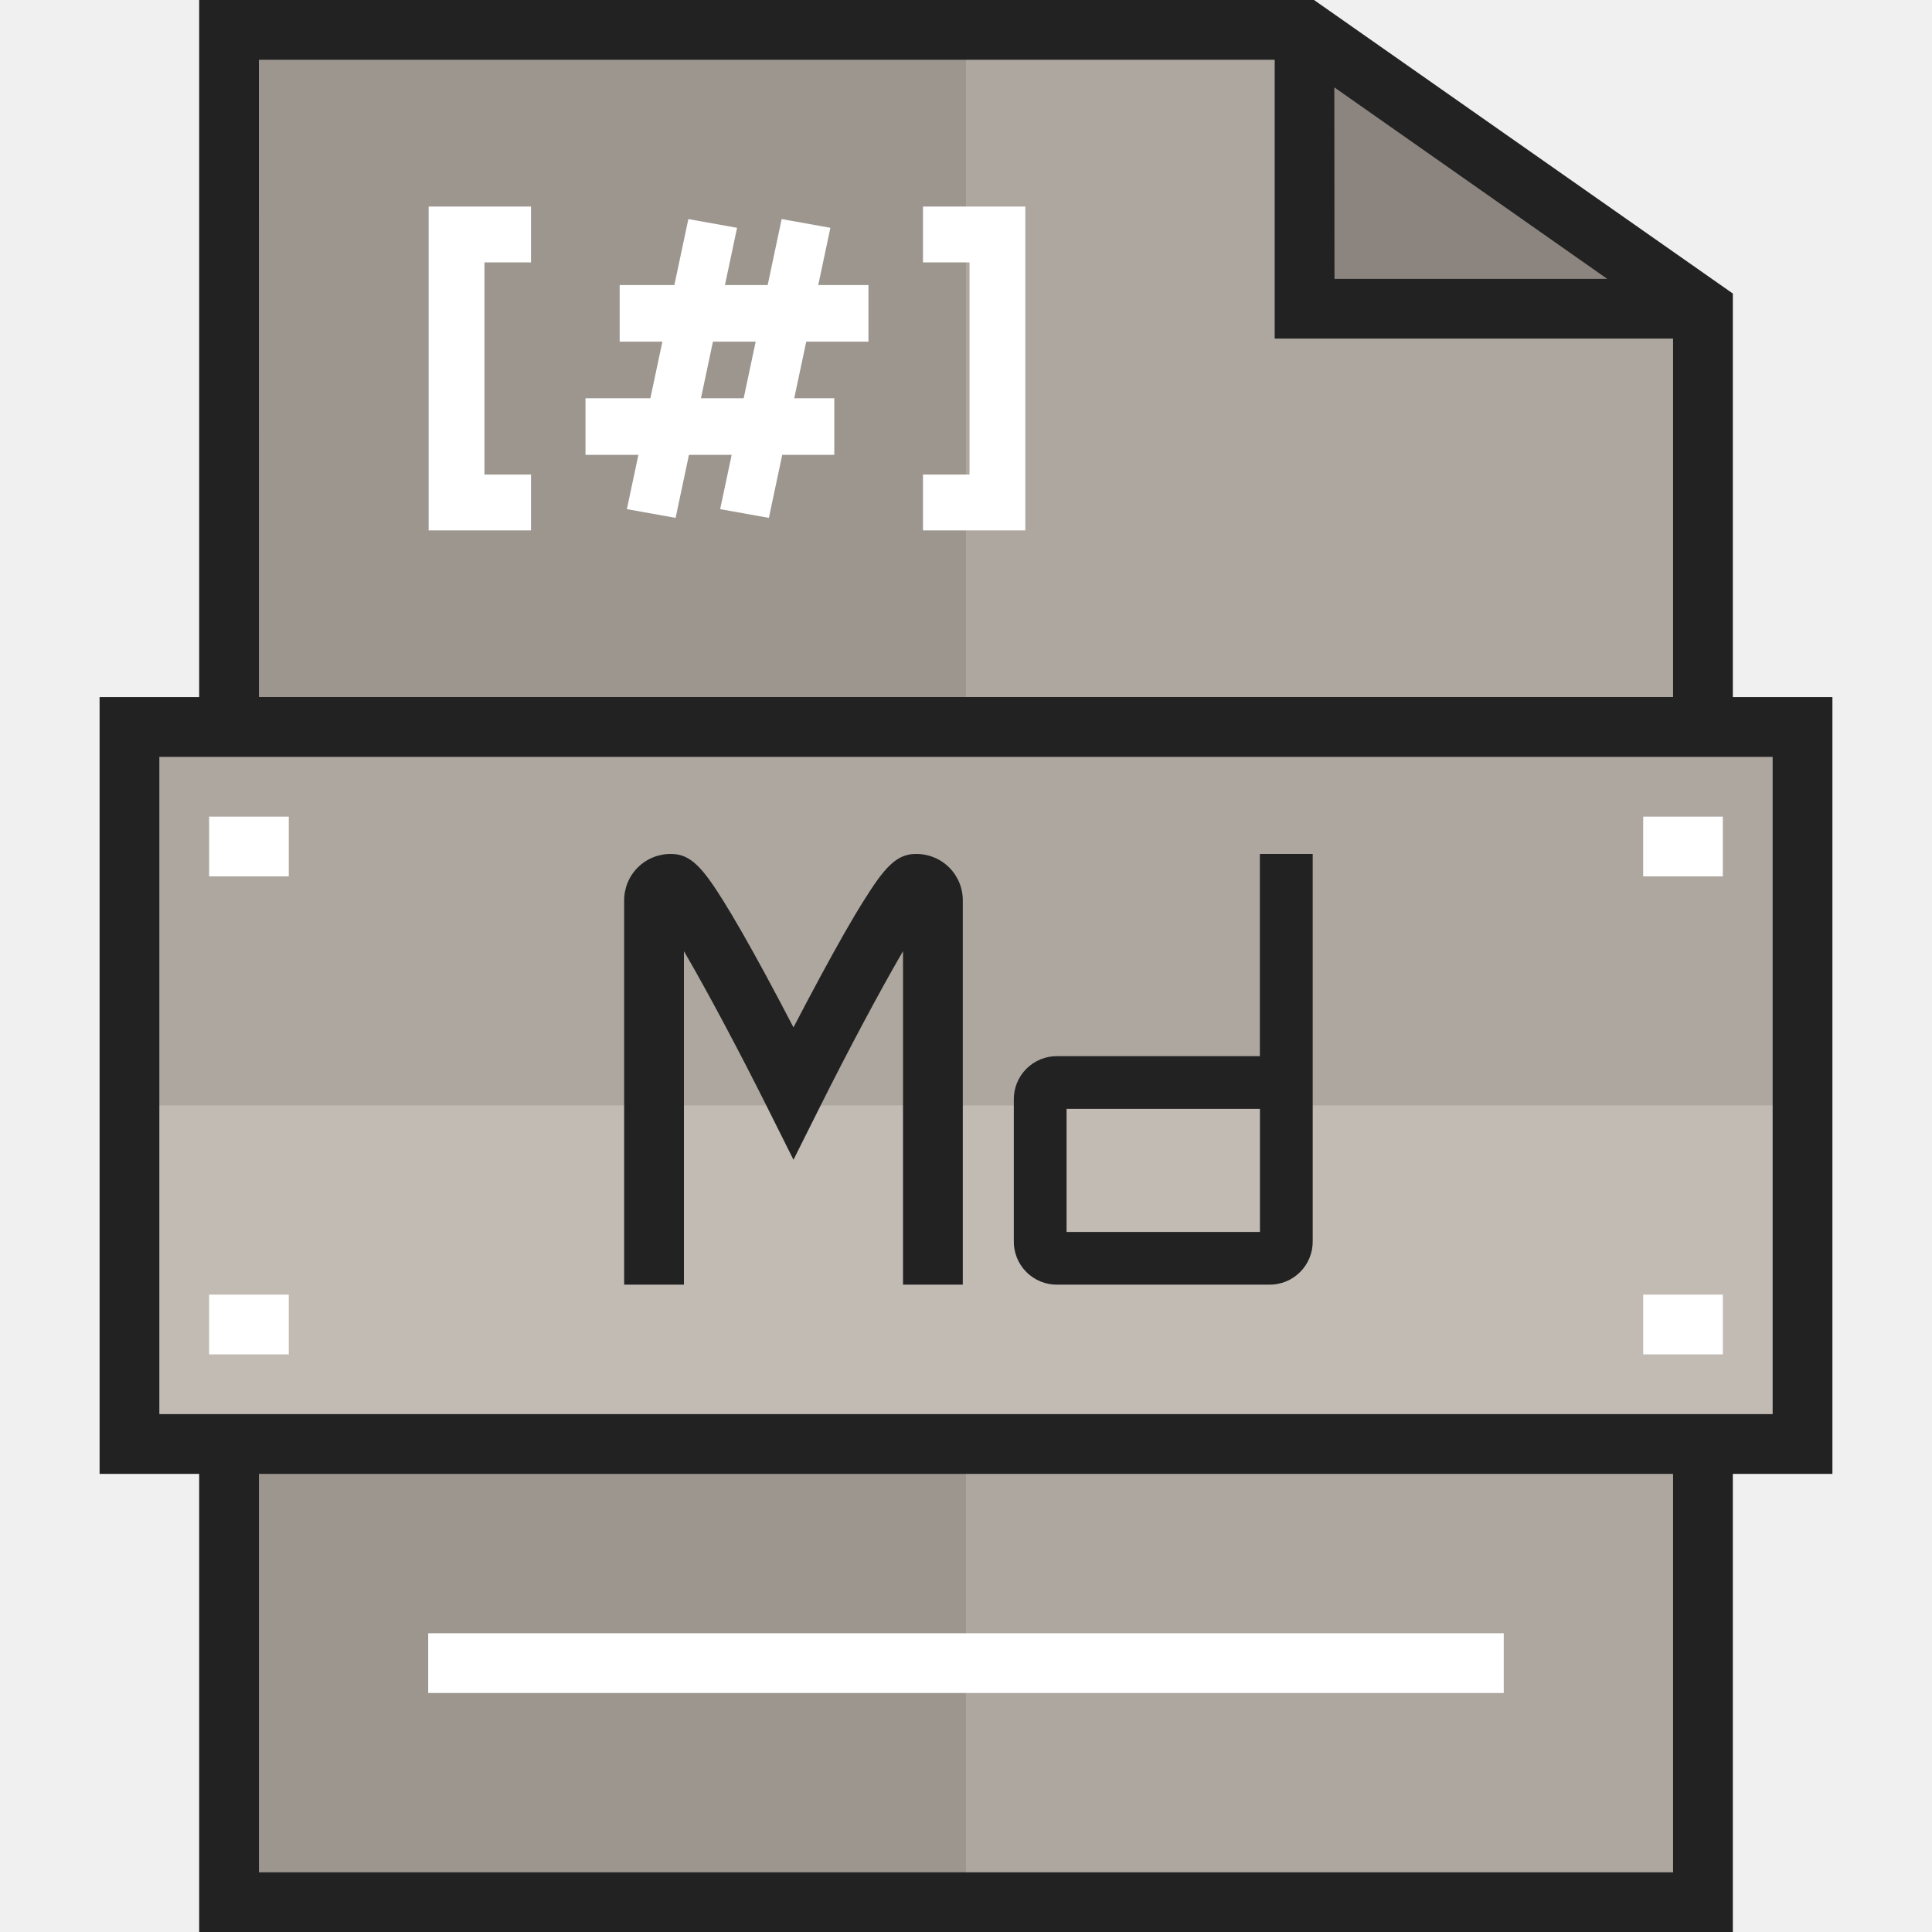
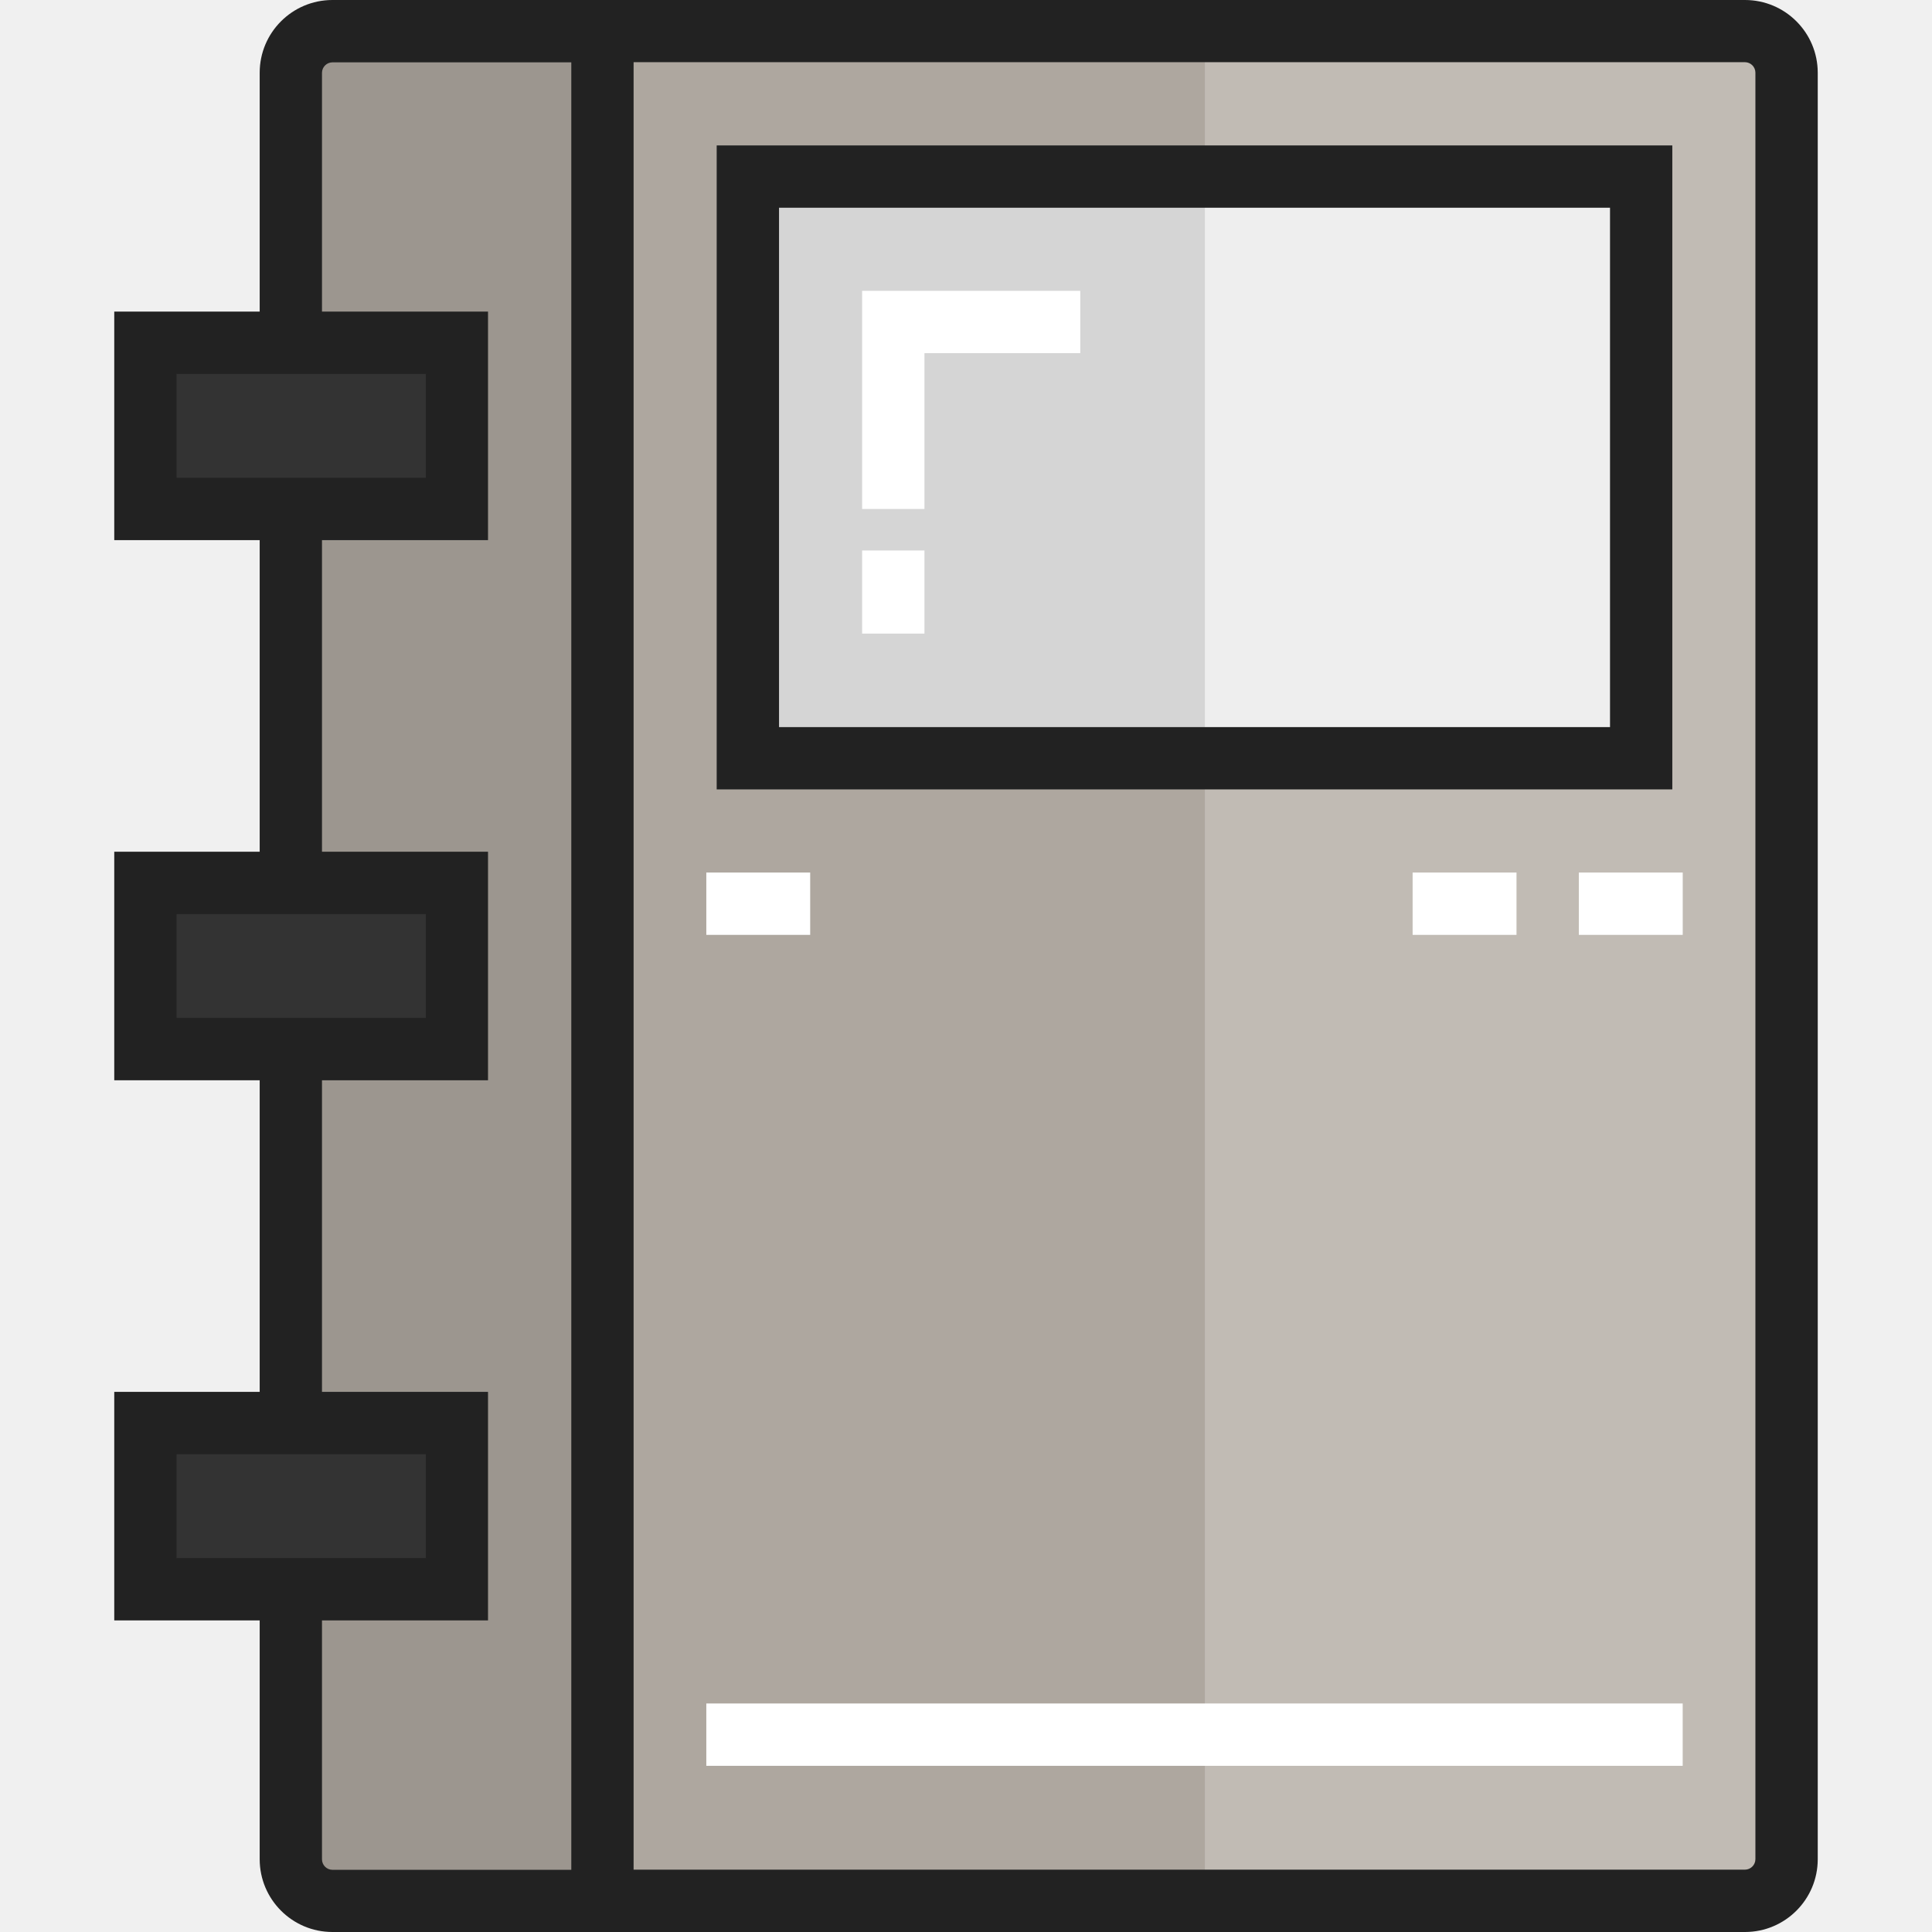
<svg xmlns="http://www.w3.org/2000/svg" viewBox="0 0 512 512">
  <g style="isolation:isolate">
-     <polygon points="477.69 192.66 477.69 382.68 451.3 382.68 60.7 382.68 34.31 382.68 34.31 192.66 60.7 192.66 451.3 192.66 477.69 192.66" style="fill:#aea79f" />
-     <polygon points="477.69 192.66 477.69 382.68 451.3 382.68 60.7 382.68 34.31 382.68 34.31 192.66 60.7 192.66 451.3 192.66 477.69 192.66" style="fill:#fff;opacity:0.5;mix-blend-mode:soft-light" />
-     <polygon points="450.98 81.81 345.73 81.81 345.73 7.92 450.98 81.81" style="fill:#aea79f" />
-     <polygon points="450.98 81.81 345.73 81.81 345.73 7.92 450.98 81.81" style="fill:#999;opacity:0.5;mix-blend-mode:multiply" />
-     <rect x="60.7" y="382.68" width="390.6" height="121.4" style="fill:#aea79f" />
-     <polygon points="451.3 82.03 451.3 192.66 60.7 192.66 60.7 7.92 345.73 7.92 345.73 81.81 450.98 81.81 451.3 82.03" style="fill:#aea79f" />
-     <rect x="60.7" y="382.68" width="195.3" height="121.4" style="fill:#aea79f" />
-     <rect x="60.7" y="7.92" width="195.3" height="184.74" style="fill:#aea79f" />
-     <g style="opacity:0.25;mix-blend-mode:multiply">
-       <rect x="60.7" y="382.68" width="195.3" height="121.4" style="fill:#999" />
-       <rect x="60.7" y="7.92" width="195.3" height="184.74" style="fill:#999" />
+     <rect x="198.19" y="46.8" width="236.73" height="154.15" style="fill:#eee" />
+     <path d="M473.46,19.27V492.73a11,11,0,0,1-11,11H159.65V8.26h302.8A11,11,0,0,1,473.46,19.27ZM434.92,201V46.8H198.19V201Z" style="fill:#aea79f" />
+     <g style="opacity:0.5;mix-blend-mode:soft-light">
+       <path d="M473.46,19.27V492.73a11,11,0,0,1-11,11H159.65V8.26h302.8A11,11,0,0,1,473.46,19.27ZM434.92,201V46.8H198.19V201Z" style="fill:#fff" />
    </g>
-     <polygon points="477.69 192.66 451.3 192.66 60.7 192.66 34.31 192.66 34.31 292.95 477.69 292.95 477.69 192.66" style="fill:#aea79f" />
-     <rect x="113.48" y="432.83" width="285.03" height="15.83" style="fill:#fff" />
-     <rect x="435.46" y="216.41" width="21.11" height="15.84" style="fill:#fff" />
-     <rect x="435.46" y="343.09" width="21.11" height="15.83" style="fill:#fff" />
-     <rect x="55.42" y="343.09" width="21.11" height="15.83" style="fill:#fff" />
-     <rect x="55.42" y="216.41" width="21.11" height="15.84" style="fill:#fff" />
-     <path d="M485.61,184.74H459.22V77.79L348.23,0H52.78V184.74H26.39V390.6H52.78V512H459.22V390.6h26.39V184.74Zm-132-161.59L425.93,73.9H353.65Zm-285-7.31H337.81V89.73H443.38v95H68.62ZM443.38,496.17H68.62V390.6H443.38V496.17Zm26.39-121.41H42.23V200.58H469.77V374.76Z" style="fill:#222" />
-     <path d="M181.25,252.07c6.18,10.59,14.73,26.68,21.95,41.12l7.08,14.16,7.08-14.16c7.22-14.44,15.77-30.53,21.95-41.12v88.38h15.84V238.85a12.28,12.28,0,0,0-12.54-12.54c-5.11,0-8.36,3.82-13.71,12.38-3,4.74-6.71,11.29-11.15,19.48-2.65,4.88-5.23,9.79-7.47,14.1-2.24-4.31-4.83-9.22-7.47-14.1-4.44-8.19-8.19-14.74-11.15-19.48-5.35-8.56-8.6-12.38-13.71-12.38a12.28,12.28,0,0,0-12.54,12.54v101.6h15.84V252.07Z" style="fill:#222" />
-     <path d="M333.9,279.89H280.32a11.41,11.41,0,0,0-11.65,11.64v37.28a11.4,11.4,0,0,0,11.65,11.64h55.91a11.41,11.41,0,0,0,11.65-11.64V226.31h-14v53.58Zm0,46.59H282.65V293.86H333.9Z" style="fill:#222" />
-     <polygon points="244.6 140.56 271.72 140.56 271.72 54.74 244.6 54.74 244.6 69.54 256.93 69.54 256.93 125.76 244.6 125.76 244.6 140.56" style="fill:#fff" />
-     <polygon points="140.72 140.56 113.6 140.56 113.6 54.74 140.72 54.74 140.72 69.54 128.39 69.54 128.39 125.76 140.72 125.76 140.72 140.56" style="fill:#fff" />
-     <rect x="155.16" y="105.54" width="65.93" height="15" style="fill:#fff" />
-     <rect x="164.22" y="75.54" width="65.93" height="15" style="fill:#fff" />
-     <polygon points="203.76 137.24 190.85 134.93 207.15 58.06 220.06 60.37 203.76 137.24" style="fill:#fff" />
-     <polygon points="179.04 137.24 166.13 134.93 182.42 58.06 195.33 60.37 179.04 137.24" style="fill:#fff" />
+     <polygon points="121.12 377.12 121.12 421.16 77.07 421.16 38.54 421.16 38.54 377.12 77.07 377.12 121.12 377.12" style="fill:#333" />
+     <polygon points="121.12 233.98 121.12 278.02 77.07 278.02 38.54 278.02 38.54 233.98 77.07 233.98 121.12 233.98" style="fill:#333" />
+     <polygon points="121.12 90.84 121.12 134.88 77.07 134.88 38.54 134.88 38.54 90.84 77.07 90.84 121.12 90.84" style="fill:#333" />
+     <path d="M159.65,8.26V503.74H88.08a11,11,0,0,1-11-11V421.16h44.05v-44H77.07V278h44.05V234H77.07v-99.1h44.05v-44H77.07V19.27a11,11,0,0,1,11-11Z" style="fill:#aea79f" />
+     <path d="M159.65,8.26V503.74H88.08a11,11,0,0,1-11-11V421.16h44.05v-44H77.07V278h44.05V234H77.07v-99.1h44.05v-44H77.07V19.27a11,11,0,0,1,11-11Z" style="fill:#999;opacity:0.25;mix-blend-mode:multiply" />
+     <polygon points="198.19 200.95 198.19 46.8 319.31 46.8 319.31 8.26 159.66 8.26 159.66 503.74 319.31 503.74 319.31 200.95 198.19 200.95" style="fill:#aea79f" />
+     <rect x="198.19" y="46.8" width="121.12" height="154.15" style="fill:#eee" />
+     <rect x="198.19" y="46.8" width="121.12" height="154.15" style="fill:#999;opacity:0.25;mix-blend-mode:multiply" />
+     <path d="M462.45,0H88.08A19.28,19.28,0,0,0,68.82,19.27V82.58H30.28v60.56H68.82v82.58H30.28v60.56H68.82v82.58H30.28v60.56H68.82v63.31A19.29,19.29,0,0,0,88.09,512H462.45a19.29,19.29,0,0,0,19.27-19.27V19.27A19.29,19.29,0,0,0,462.45,0ZM46.79,99.1h66.07v27.52H46.79Zm0,143.14h66.07v27.52H46.79Zm0,143.14h66.07V412.9H46.79ZM85.33,492.73V429.42h44V368.86h-44V286.28h44V225.72h-44V143.14h44V82.58h-44V19.27a2.79,2.79,0,0,1,2.75-2.75H151.4v479H88.08A2.79,2.79,0,0,1,85.33,492.73Zm379.87,0a2.79,2.79,0,0,1-2.75,2.75H167.91v-479H462.45a2.79,2.79,0,0,1,2.75,2.75V492.73Z" style="fill:#222" />
+     <path d="M189.93,209.2H443.18V38.54H189.93ZM206.45,55.05H426.67V192.69H206.45Z" style="fill:#222" />
+     <rect x="418.41" y="231.23" width="27.53" height="16.52" style="fill:#fff" />
+     <rect x="374.36" y="231.23" width="27.53" height="16.52" style="fill:#fff" />
+     <rect x="187.18" y="231.23" width="27.53" height="16.52" style="fill:#fff" />
+     <rect x="187.18" y="451.44" width="258.75" height="16.52" style="fill:#fff" />
+     <polygon points="244.99 134.88 228.47 134.88 228.47 77.08 286.28 77.08 286.28 93.59 244.99 93.59 244.99 134.88" style="fill:#fff" />
+     <rect x="228.47" y="145.89" width="16.52" height="22.02" style="fill:#fff" />
  </g>
</svg>
